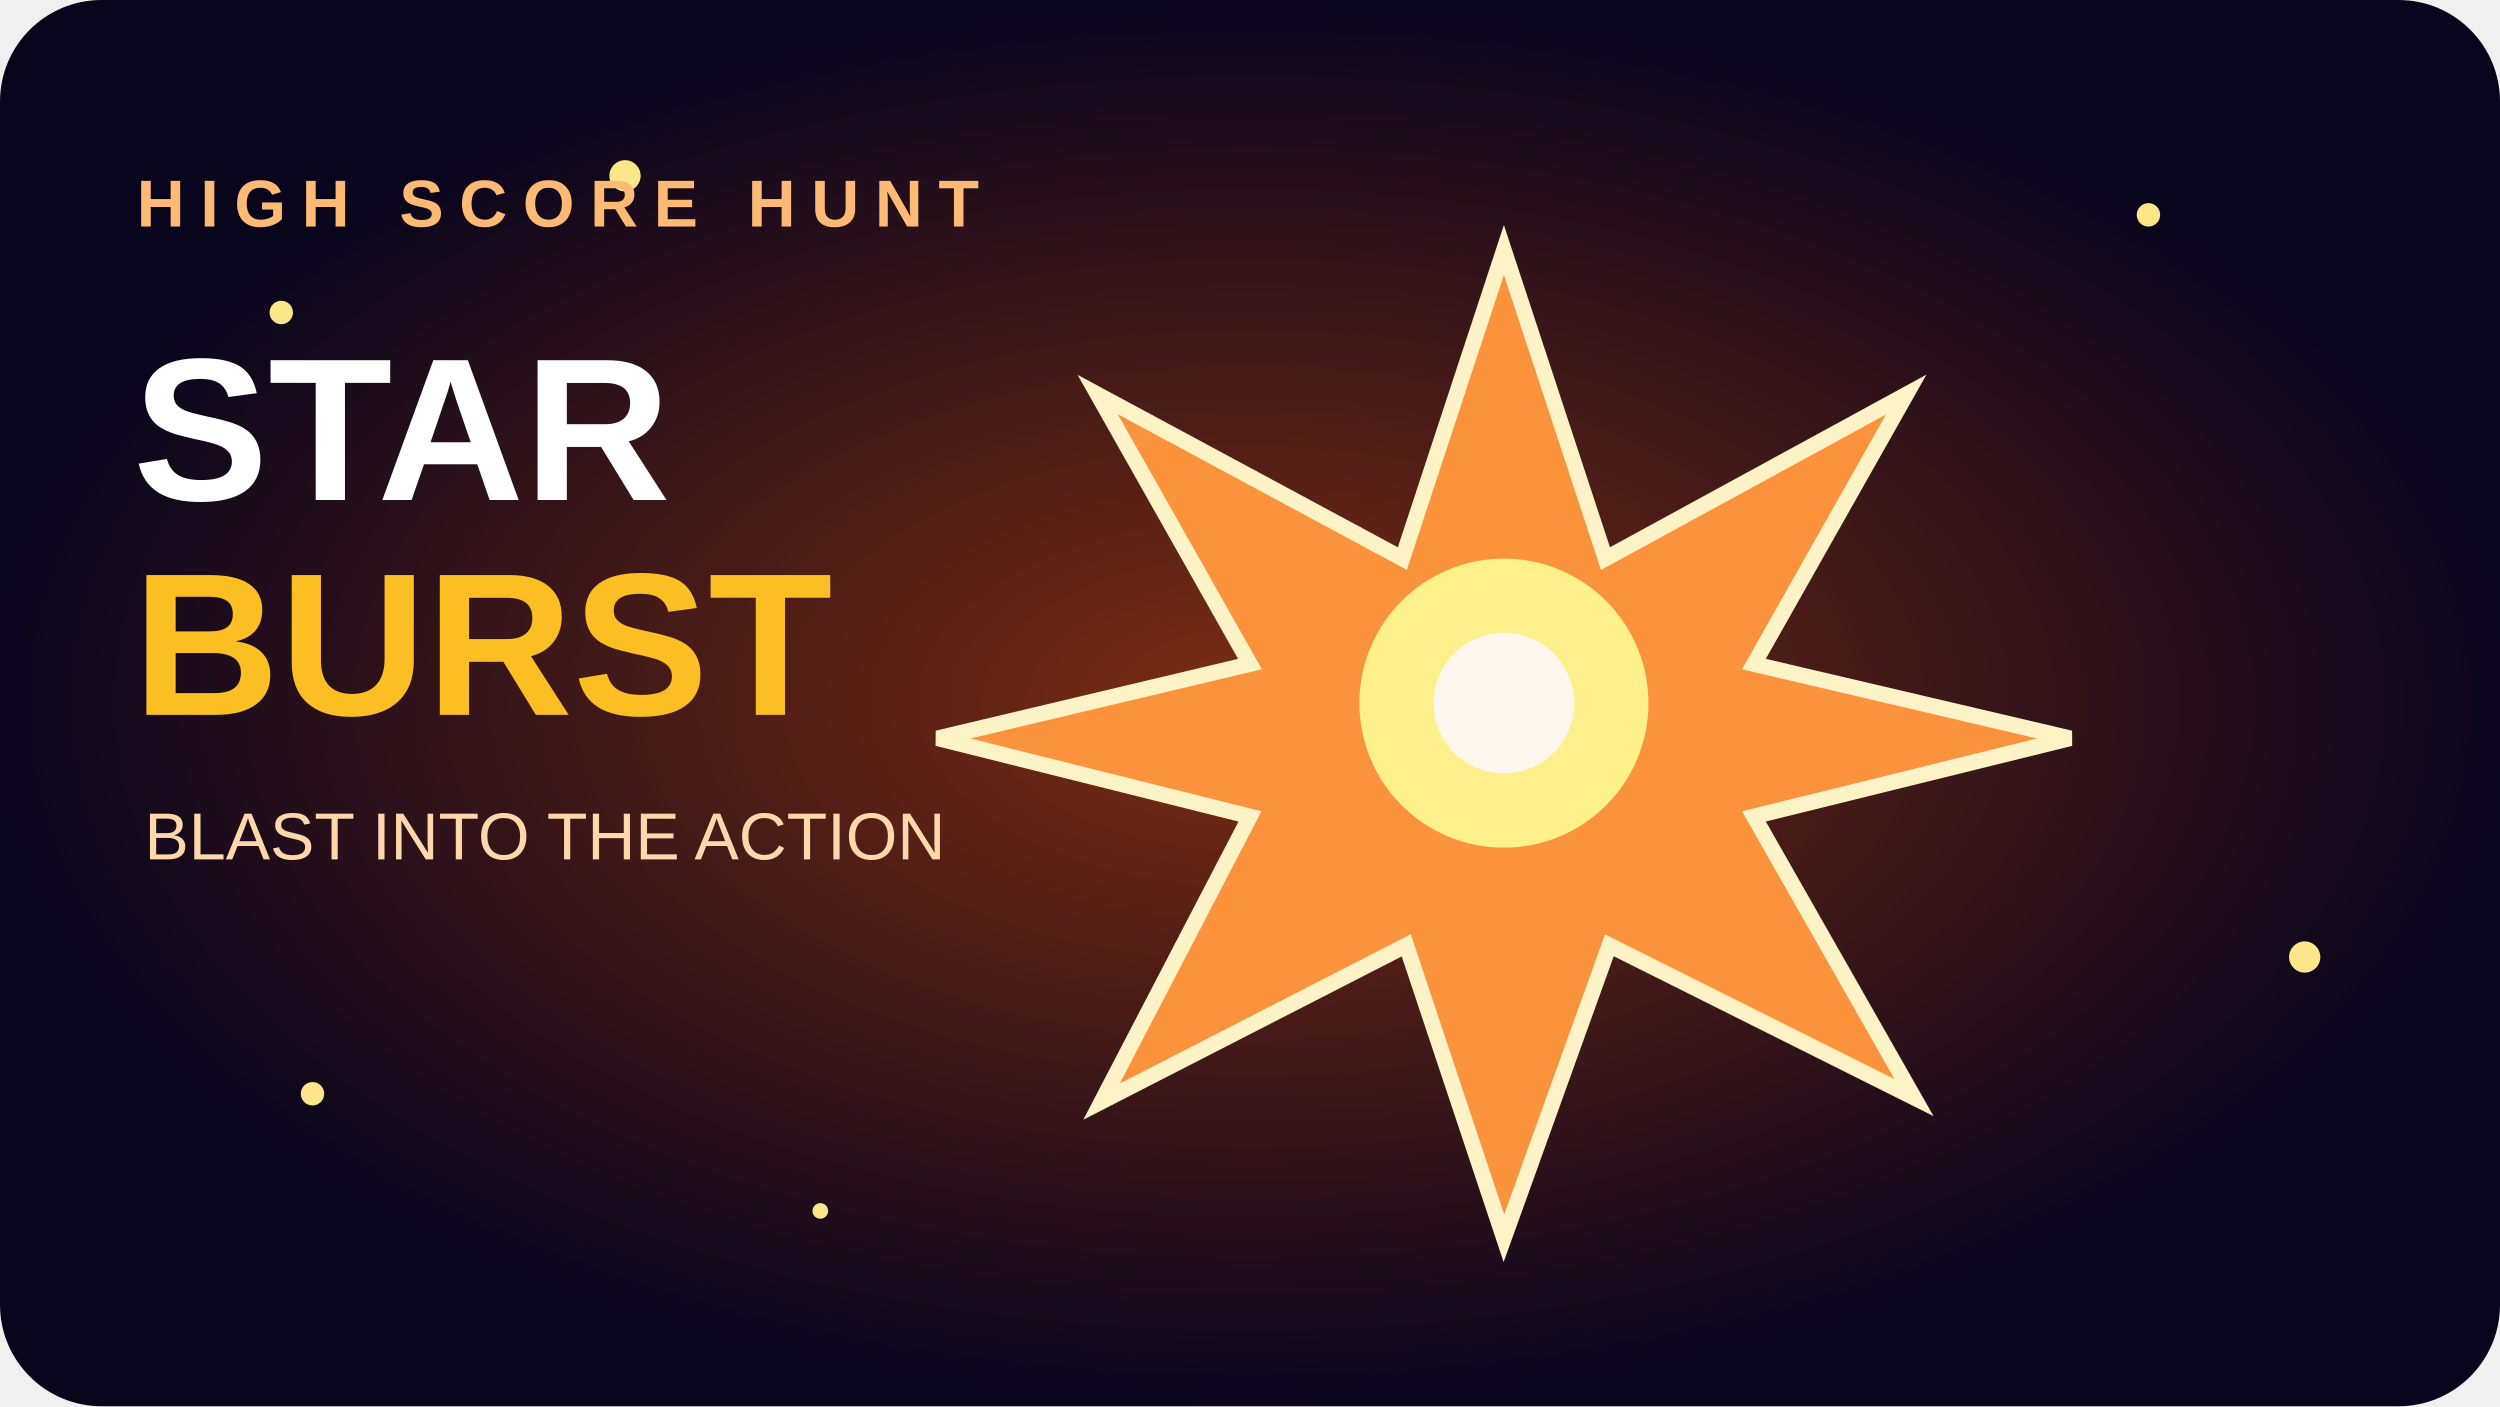
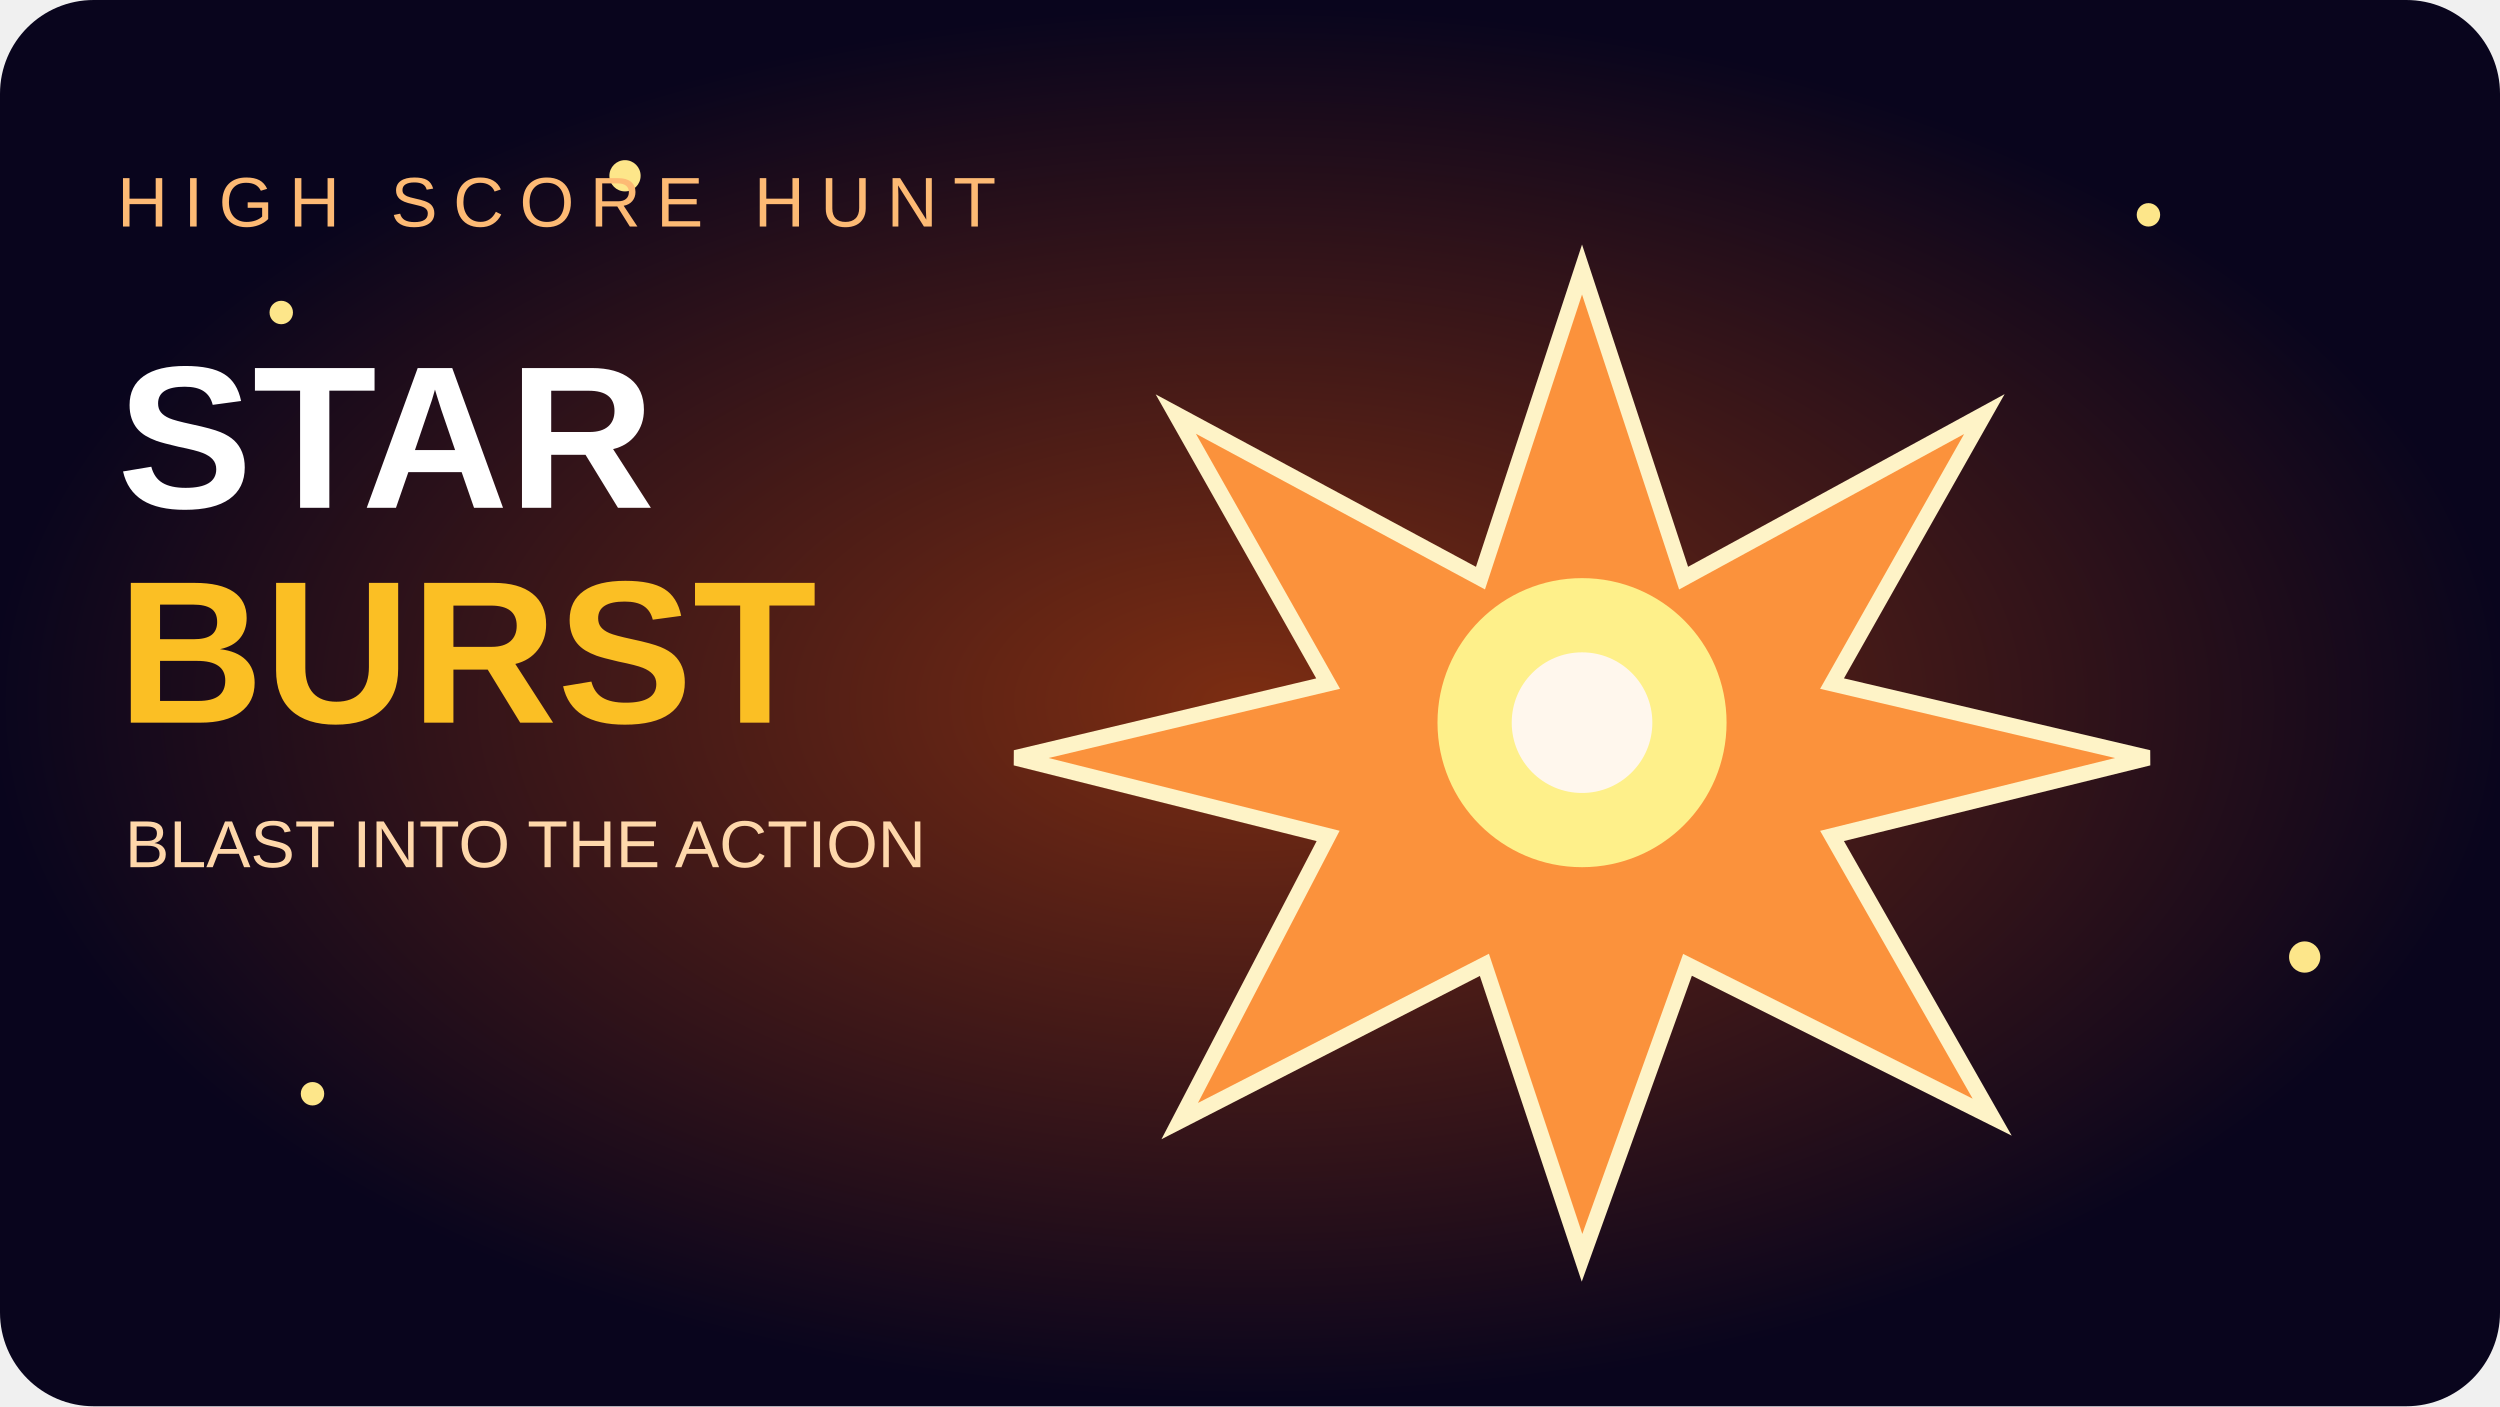
- <svg xmlns="http://www.w3.org/2000/svg" viewBox="0 0 640 360" role="img" aria-label="Star Burst arcade cover">
+ <svg xmlns="http://www.w3.org/2000/svg" viewBox="0 0 640 360">
  <defs>
    <radialGradient id="b">
      <stop stop-color="#7c2d12" />
      <stop offset="1" stop-color="#09051d" />
    </radialGradient>
  </defs>
-   <rect width="640" height="360" rx="26" fill="url(#b)" />
+   <rect width="640" height="360" rx="24" fill="url(#b)" />
  <g fill="#fde68a">
    <circle cx="72" cy="80" r="3" />
    <circle cx="160" cy="45" r="4" />
    <circle cx="550" cy="55" r="3" />
    <circle cx="590" cy="245" r="4" />
    <circle cx="80" cy="280" r="3" />
-     <circle cx="210" cy="310" r="2" />
  </g>
-   <g transform="translate(385 180)">
+   <g transform="translate(405 185)">
    <path d="M0-116L26-37L103-79L64-10L145 9L64 29L105 101L27 62L0 137L-25 62L-103 102L-65 29L-145 9L-65-10L-104-79L-26-37Z" fill="#fb923c" stroke="#fef3c7" stroke-width="4" />
    <circle r="37" fill="#fef08a" />
    <circle r="18" fill="#fff7ed" />
  </g>
-   <text x="35" y="58" fill="#fdba74" font-family="Arial" font-size="17" font-weight="700" letter-spacing="4">HIGH SCORE HUNT</text>
-   <text x="34" y="128" fill="white" font-family="Arial" font-size="52" font-weight="900">STAR</text>
-   <text x="34" y="183" fill="#fbbf24" font-family="Arial" font-size="52" font-weight="900">BURST</text>
-   <text x="37" y="220" fill="#fed7aa" font-family="Arial" font-size="17">BLAST INTO THE ACTION</text>
+   <text x="30" y="58" fill="#fdba74" font-family="Arial" font-size="18" letter-spacing="4">HIGH SCORE HUNT</text>
+   <text x="30" y="130" fill="white" font-family="Arial" font-size="52" font-weight="900">STAR</text>
+   <text x="30" y="185" fill="#fbbf24" font-family="Arial" font-size="52" font-weight="900">BURST</text>
+   <text x="32" y="222" fill="#fed7aa" font-family="Arial" font-size="17">BLAST INTO THE ACTION</text>
</svg>
